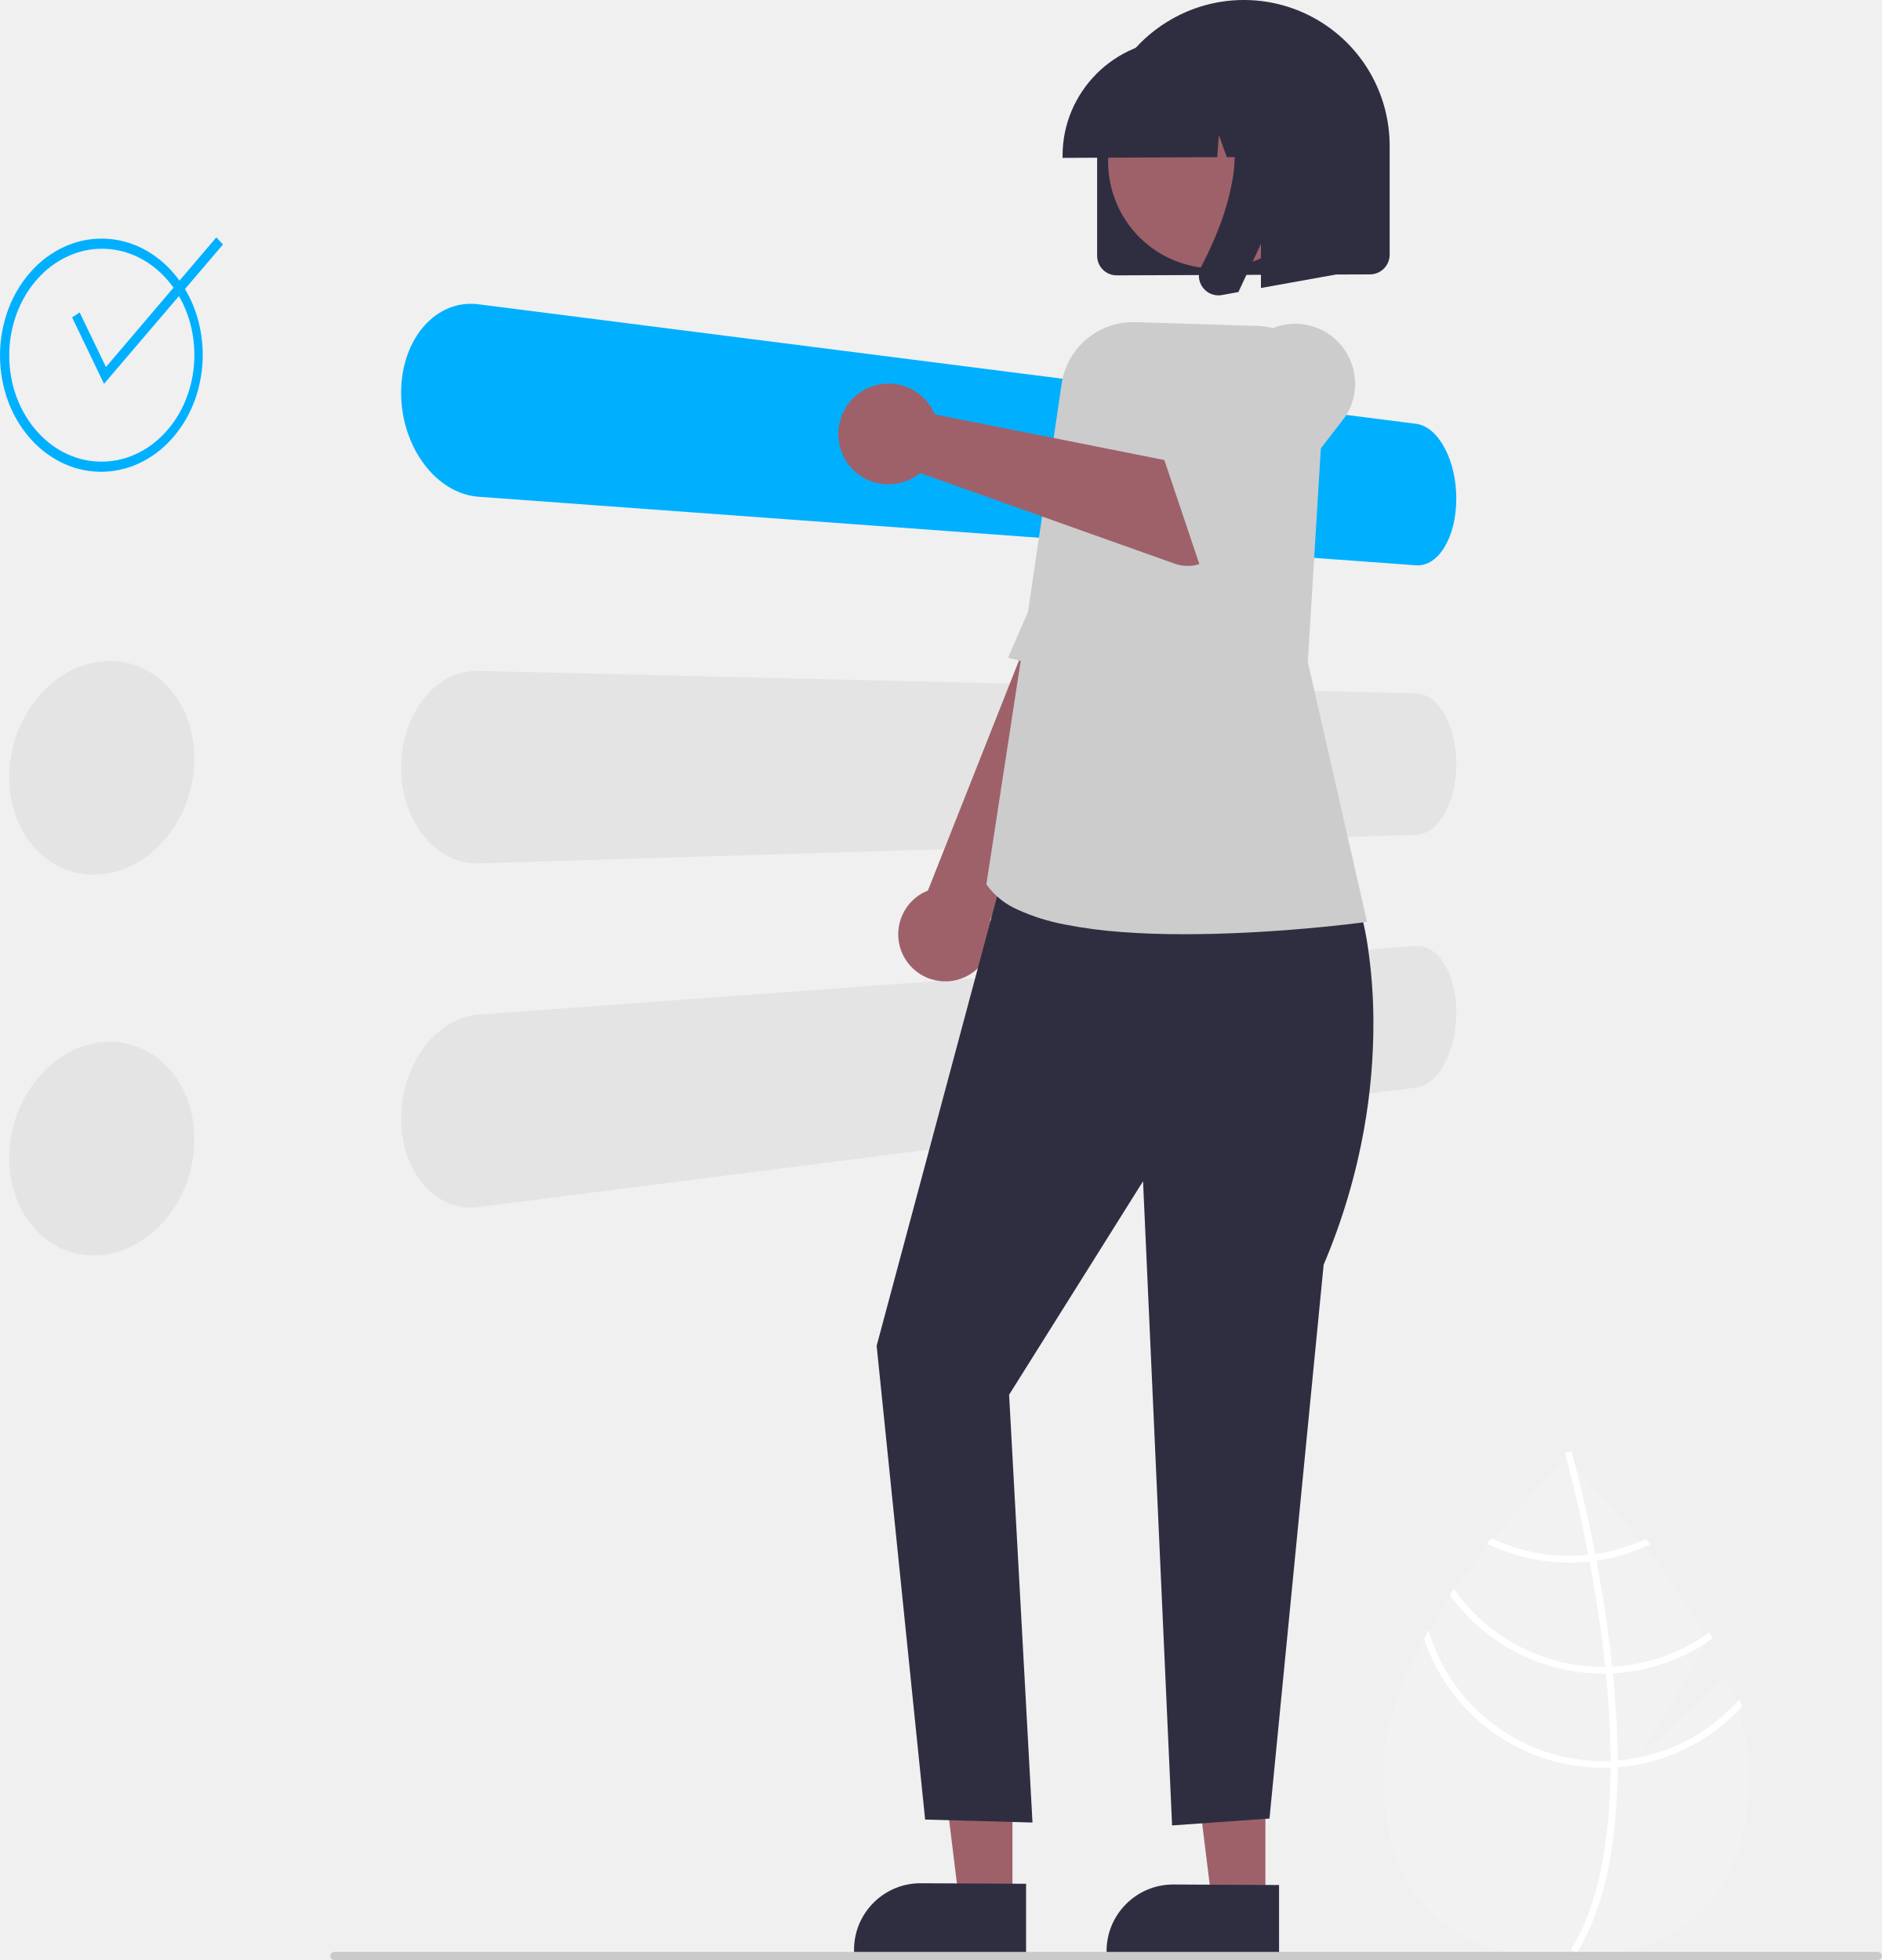
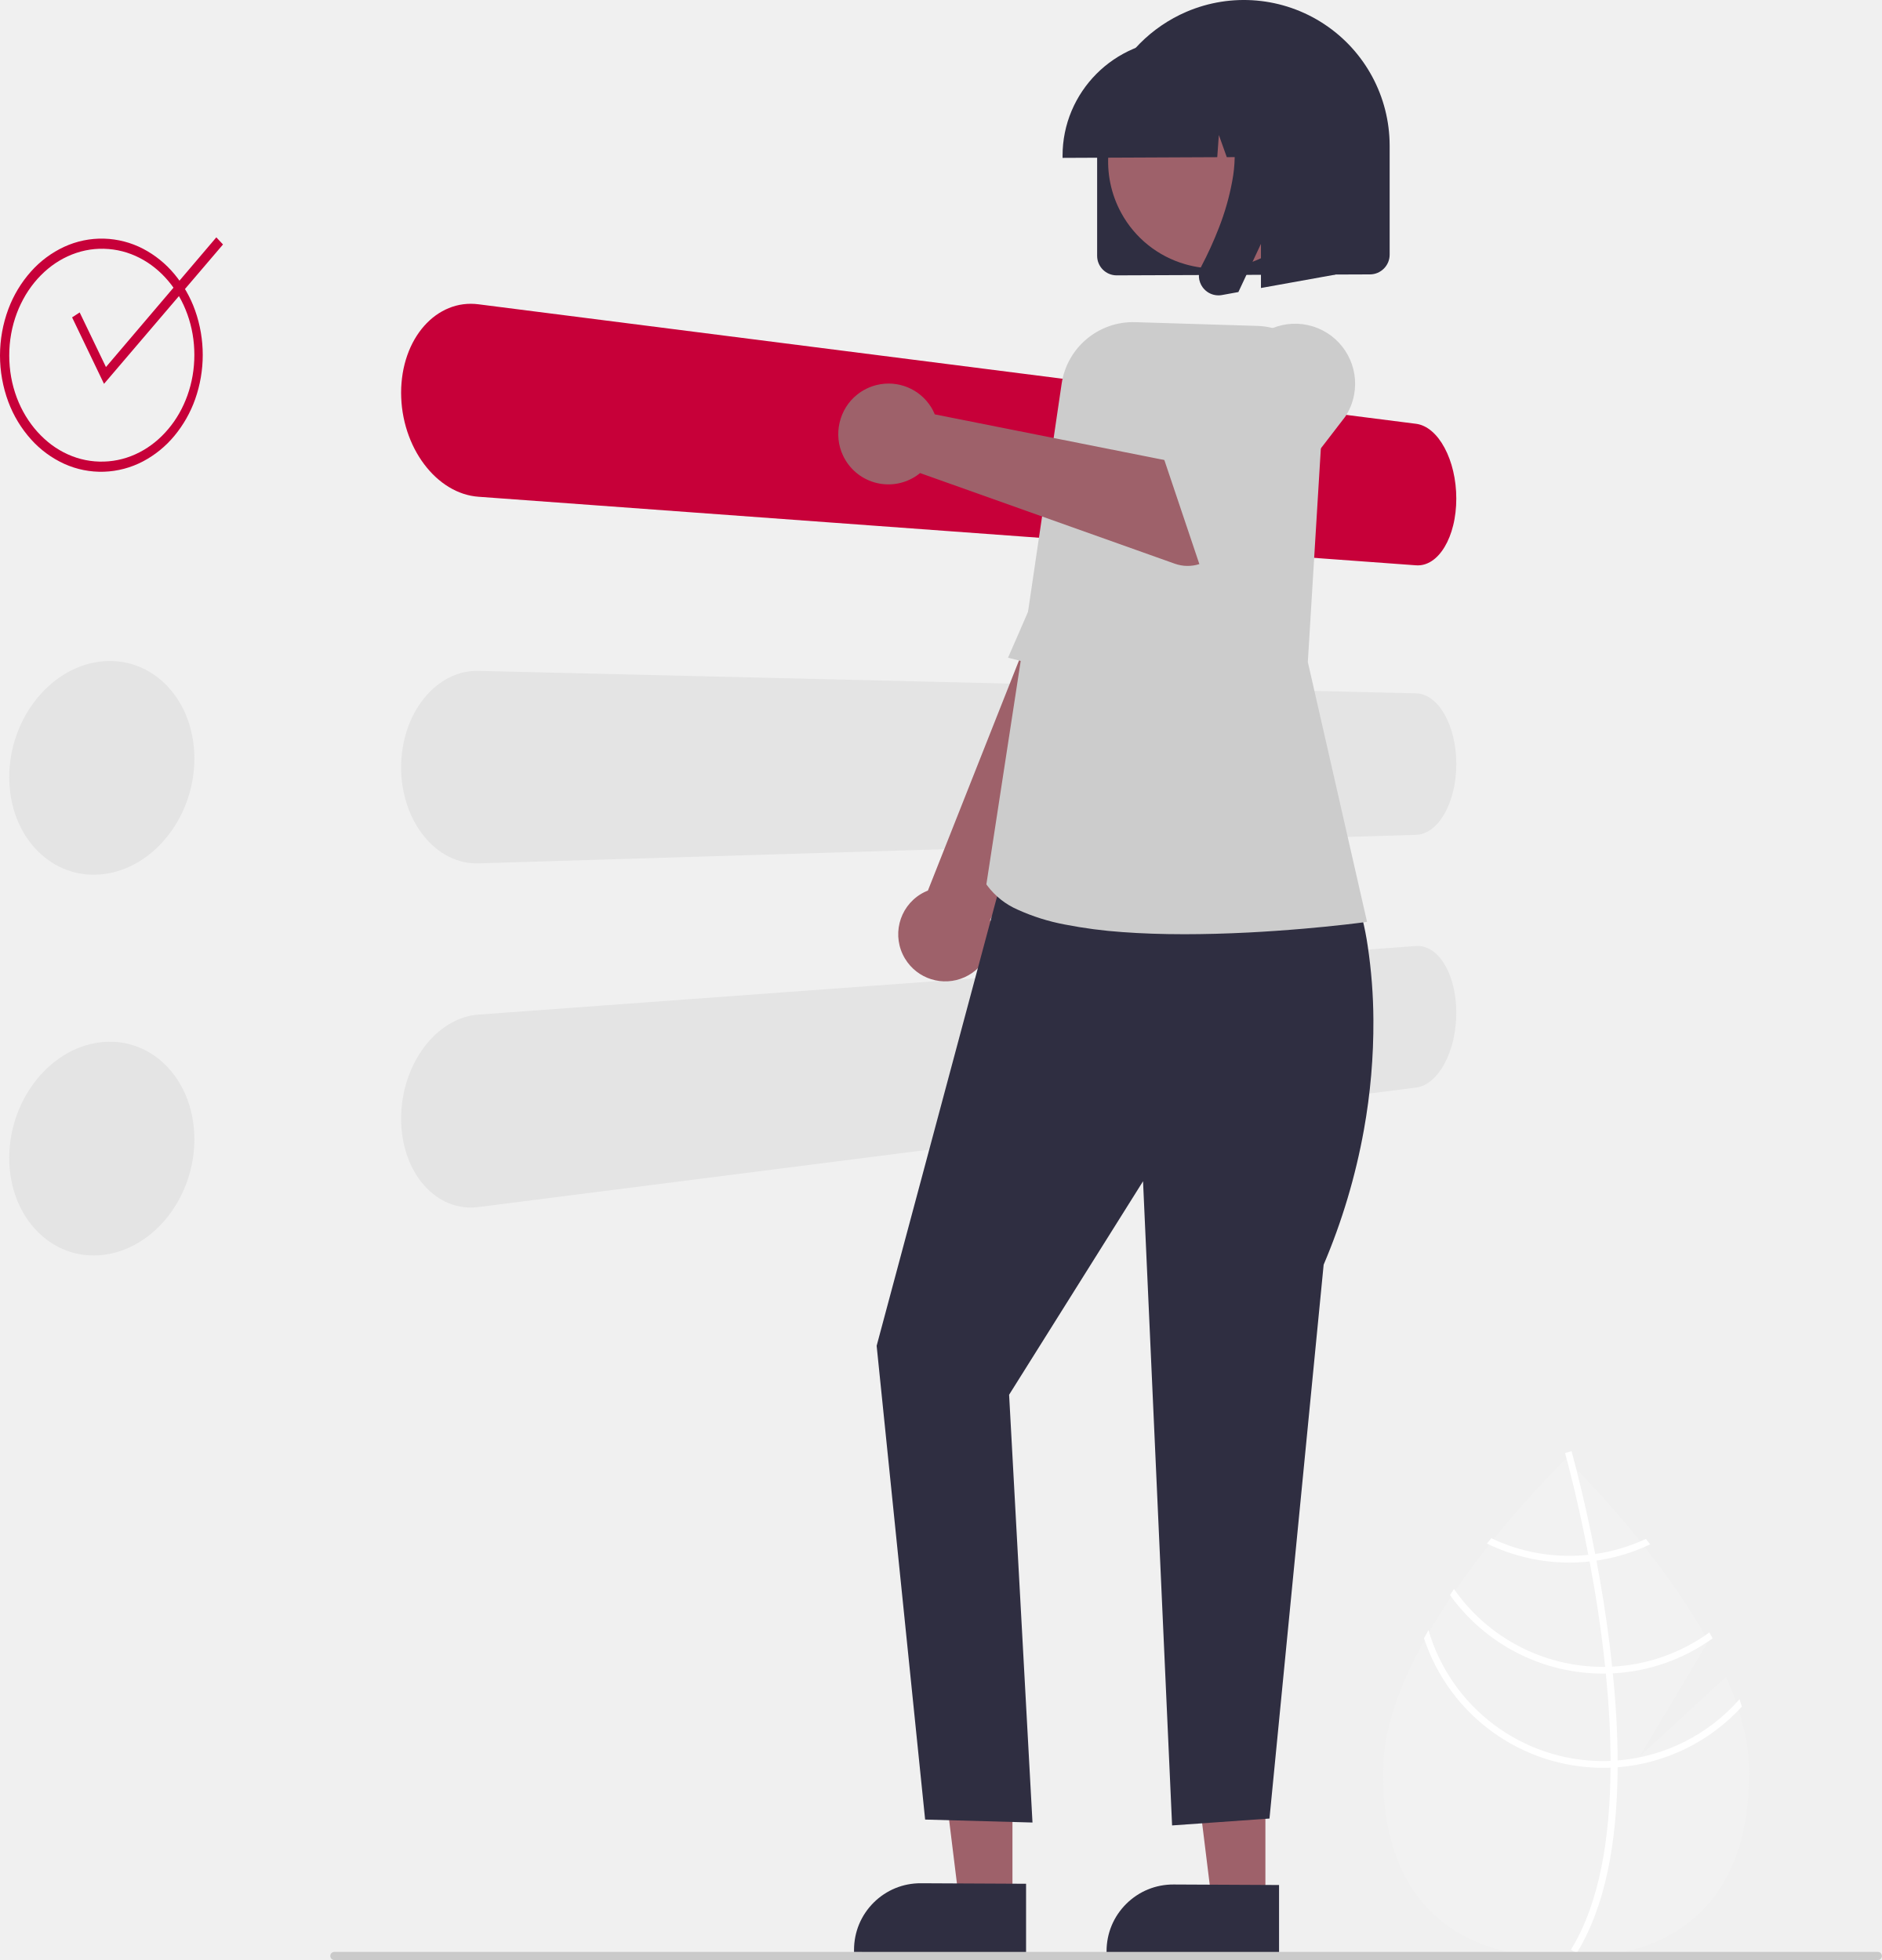
<svg xmlns="http://www.w3.org/2000/svg" data-name="Layer 1" width="559.174" height="582.5" viewBox="0 0 559.174 582.5">
  <path d="M833.267,657.097l-25.613,23.58,20.355-34.155c-16.037-29.082-42.266-54.216-42.266-54.216s-54.415,52.134-54.415,93.115,24.362,55.29,54.415,55.29c30.052,0,54.415-14.309,54.415-55.29C840.158,676.299,837.458,666.626,833.267,657.097Z" transform="translate(-320.4128 -158.75)" fill="#f2f2f2" />
  <path d="M801.066,681.954v2.02c-.12,23.48-4.08,41.8-11.85,54.7-.11.19-.23.37-.34.56l-.87-.53-.83-.52c8.62-13.93,11.67-33.62,11.78-54.1.01-.66.02-1.33.01-2-.03-8.67-.56-17.44-1.41-25.96-.06-.66-.13-1.33-.2-2-1.18-11.24-2.88-21.98-4.62-31.31-.12-.66-.25-1.32-.38-1.97-3.01-15.78-6.08-27.21-6.78-29.74-.08-.31-.13-.48-.14-.52l.95-.27.01-.01.96-.27c.01.04.18.61.46,1.67,1.07,3.96,3.85,14.71,6.58,28.89.12.64.25,1.3.37,1.96,1.42,7.57,2.81,16.03,3.91,24.91q.42,3.345.75,6.6c.08.67.15,1.34.21,2Q801.016,669.879,801.066,681.954Z" transform="translate(-320.4128 -158.75)" fill="#fff" />
  <path d="M794.396,620.594c-.67.09-1.35.18-2.04.25a55.167,55.167,0,0,1-5.64.29,53.664,53.664,0,0,1-23.2-5.24c-.42.53-.84,1.06-1.27,1.6a55.651,55.651,0,0,0,24.47,5.64,57.08,57.08,0,0,0,6.02-.32c.68-.07,1.36-.16,2.03-.26a55.182,55.182,0,0,0,15.95-4.83q-.645-.825-1.26-1.62A53.48,53.48,0,0,1,794.396,620.594Z" transform="translate(-320.4128 -158.75)" fill="#fff" />
  <path d="M799.426,654.064q-1.035.06-2.07.06c-.21.01-.43.01-.64.01a53.948,53.948,0,0,1-44.28-23.13c-.4.59-.8,1.18-1.19,1.78a55.952,55.952,0,0,0,45.47,23.35c.28,0,.56,0,.84-.01.7-.01,1.39-.03,2.08-.06a55.656,55.656,0,0,0,29.65-10.4c-.32-.59-.64-1.18-.97-1.77A53.578,53.578,0,0,1,799.426,654.064Z" transform="translate(-320.4128 -158.75)" fill="#fff" />
  <path d="M801.066,681.954c-.7.06-1.4.1-2.1.13-.75.03-1.5.05-2.25.05a54.094,54.094,0,0,1-51.86-38.92c-.45.81-.9,1.61-1.33,2.42a56.075,56.075,0,0,0,53.19,38.5c.75,0,1.5-.01,2.24-.05.71-.02,1.41-.06,2.11-.11a55.911,55.911,0,0,0,36.9-18.01c-.21-.74-.45-1.47-.69-2.21A53.92,53.92,0,0,1,801.066,681.954Z" transform="translate(-320.4128 -158.75)" fill="#fff" />
-   <path id="f3dd3be3-e3f2-4729-8854-c6cb5bd65852-499" data-name="Rectangle 1 - Outline" d="M741.16,284.699,462.571,249.181a18.086,18.086,0,0,0-2.263-.147,17.258,17.258,0,0,0-2.231.141,17.065,17.065,0,0,0-2.19.429,17.498,17.498,0,0,0-2.14.722,18.222,18.222,0,0,0-1.992.963,18.957,18.957,0,0,0-1.889,1.204,20.222,20.222,0,0,0-1.777,1.451,22.086,22.086,0,0,0-1.659,1.685,23.762,23.762,0,0,0-1.512,1.904q-.714,1.003-1.34,2.086-.626,1.087-1.162,2.261t-.977,2.427q-.457,1.295-.802,2.648t-.575,2.753q-.226,1.399-.347,2.843t-.12,2.924q.005,1.478.12,2.947t.347,2.913q.234,1.451.578,2.872t.802,2.811q.442,1.342.977,2.623.536,1.282,1.162,2.494t1.34,2.355q.713,1.147,1.512,2.208t1.659,2.023q.859.957,1.777,1.806t1.889,1.585a23.625,23.625,0,0,0,1.992,1.358,21.765,21.765,0,0,0,2.14,1.147,20.075,20.075,0,0,0,2.19.868,18.974,18.974,0,0,0,2.231.589,18.476,18.476,0,0,0,2.263.307L741.162,326.758a7.056,7.056,0,0,0,2.407-.241,7.552,7.552,0,0,0,1.162-.429,8.599,8.599,0,0,0,1.128-.632,10.035,10.035,0,0,0,1.042-.794,11.676,11.676,0,0,0,.982-.963,13.852,13.852,0,0,0,.918-1.127q.444-.604.853-1.288t.774-1.426q.365-.743.683-1.543.319-.799.59-1.654t.494-1.76q.235-.937.404-1.907t.29-1.969q.117-.999.175-2.025t.058-2.074q-.004-1.047-.058-2.085t-.175-2.06q-.117-1.022-.29-2.027t-.404-1.989q-.223-.951-.494-1.859-.268-.896-.59-1.765t-.683-1.685q-.364-.815-.774-1.582t-.853-1.459q-.443-.692-.918-1.312t-.982-1.16a13.498,13.498,0,0,0-1.042-1.004,11.325,11.325,0,0,0-1.128-.858,9.502,9.502,0,0,0-1.162-.662,8.275,8.275,0,0,0-1.192-.462,7.597,7.597,0,0,0-1.218-.259" transform="translate(-320.4128 -158.75)" fill="#00b0ff" />
-   <path id="f1003c66-3f14-4be1-907c-7cdab0d8529f-500" data-name="Rectangle 3 - Outline" d="M741.16,364.805,462.571,358.132a17.909,17.909,0,0,0-4.494.459,18.344,18.344,0,0,0-2.19.656,19.418,19.418,0,0,0-2.14.939,20.721,20.721,0,0,0-1.992,1.165,21.902,21.902,0,0,0-1.889,1.402,23.579,23.579,0,0,0-1.777,1.635q-.861.876-1.659,1.863-.798.989-1.512,2.062-.714,1.073-1.34,2.225t-1.162,2.381q-.536,1.229-.977,2.528-.457,1.345-.802,2.733t-.575,2.812q-.226,1.424-.347,2.881t-.12,2.936q.005,1.479.12,2.935t.347,2.878q.234,1.416.578,2.801t.802,2.728q.442,1.302.977,2.528t1.162,2.374q.626,1.148,1.34,2.216.713,1.064,1.512,2.046t1.659,1.853a23.351,23.351,0,0,0,1.777,1.624,21.709,21.709,0,0,0,1.889,1.39,20.544,20.544,0,0,0,1.992,1.152,19.277,19.277,0,0,0,2.14.926,18.248,18.248,0,0,0,2.19.642,17.817,17.817,0,0,0,2.231.361,18.005,18.005,0,0,0,2.263.073l278.586-8.476a7.253,7.253,0,0,0,1.218-.141,7.574,7.574,0,0,0,1.192-.345,8.437,8.437,0,0,0,1.162-.549,9.871,9.871,0,0,0,1.128-.749,11.676,11.676,0,0,0,1.042-.903,13.635,13.635,0,0,0,.982-1.064q.474-.568.918-1.222t.853-1.376q.409-.727.774-1.507t.683-1.613q.319-.846.59-1.723t.494-1.806q.235-.951.404-1.939t.29-1.999q.117-1.015.175-2.046t.058-2.08q-.004-1.039-.058-2.075t-.175-2.046q-.117-1.014-.29-1.997t-.404-1.946q-.224-.929-.495-1.81t-.589-1.712q-.317-.831-.681-1.609t-.774-1.501q-.41-.723-.853-1.372t-.918-1.217a13.505,13.505,0,0,0-.982-1.058,11.566,11.566,0,0,0-1.042-.896,9.784,9.784,0,0,0-1.128-.742,8.372,8.372,0,0,0-1.163-.539,7.536,7.536,0,0,0-1.192-.338,7.237,7.237,0,0,0-1.218-.132" transform="translate(-320.4128 -158.75)" fill="#e4e4e4" />
-   <path id="e5b3fa8a-e15d-46b1-859f-01f7147e98c8-501" data-name="Rectangle 4 - Outline" d="M741.16,439.903,462.571,460.278a18.476,18.476,0,0,0-2.263.307,18.974,18.974,0,0,0-2.231.589,20.076,20.076,0,0,0-2.19.868,21.771,21.771,0,0,0-2.14,1.147,23.63,23.63,0,0,0-1.992,1.358q-.973.743-1.889,1.585-.916.846-1.777,1.806t-1.659,2.024q-.798,1.068-1.512,2.21-.714,1.142-1.34,2.355-.626,1.213-1.162,2.494t-.977,2.623q-.457,1.387-.802,2.811t-.575,2.869q-.226,1.447-.347,2.914t-.12,2.947q.005,1.479.12,2.924t.347,2.844q.234,1.404.578,2.754t.802,2.648q.442,1.254.977,2.427.536,1.174,1.162,2.261t1.34,2.086a23.758,23.758,0,0,0,1.512,1.904,22.084,22.084,0,0,0,1.659,1.685,20.224,20.224,0,0,0,1.777,1.451,18.96,18.96,0,0,0,1.889,1.204,18.222,18.222,0,0,0,1.992.963,17.492,17.492,0,0,0,2.14.722,17.066,17.066,0,0,0,2.19.429,17.26,17.26,0,0,0,2.231.141,18.092,18.092,0,0,0,2.263-.147l278.586-35.509a7.596,7.596,0,0,0,1.218-.259,8.272,8.272,0,0,0,1.192-.462,9.502,9.502,0,0,0,1.162-.662,11.325,11.325,0,0,0,1.128-.858,13.498,13.498,0,0,0,1.042-1.004q.501-.542.982-1.16.474-.619.918-1.312t.853-1.459q.409-.761.774-1.582t.683-1.685q.319-.868.59-1.776t.494-1.859q.235-.985.404-1.99t.29-2.027q.117-1.022.175-2.06t.058-2.086q-.005-1.042-.059-2.068t-.175-2.025q-.116-1.003-.289-1.973t-.404-1.907q-.223-.906-.494-1.76-.267-.853-.589-1.654t-.683-1.543q-.367-.737-.778-1.423t-.853-1.288a13.854,13.854,0,0,0-.918-1.127,11.677,11.677,0,0,0-.982-.963,10.034,10.034,0,0,0-1.042-.794,8.599,8.599,0,0,0-1.128-.632,7.553,7.553,0,0,0-1.162-.429,7.055,7.055,0,0,0-2.408-.241" transform="translate(-320.4128 -158.75)" fill="#e4e4e4" />
-   <path id="bafb1f3d-b2ca-45c8-ab7e-ed03dda6d8fc-502" data-name="Path 5" d="M589.314,443.636a13.972,13.972,0,0,0,25.287-11.439l53.993-110.925-25.845-15.668L596.119,423.429q-.267.104-.526.218t-.517.238q-.257.124-.511.261t-.503.288a13.989,13.989,0,0,0-4.75,19.201Z" transform="translate(-320.4128 -158.75)" fill="#9e616a" />
-   <path id="a23fb8c4-4f70-46f7-bb51-5893ecfd1d6a-503" data-name="Path 8" d="M658.287,364.045l-38.357-9.831s1.252-2.831,3.288-7.521,4.879-11.23,8.078-18.656,6.748-15.722,10.215-23.923,6.838-16.304,9.678-23.327,6.066-11.23,9.308-13.587a12.797,12.797,0,0,1,9.405-2.5,18.177,18.177,0,0,1,7.277,2.77A19.818,19.818,0,0,1,680.1,269.686l8.893,16.173Z" transform="translate(-320.4128 -158.75)" fill="#ccc" />
-   <path id="bf4ad07a-caea-45f0-95a0-f5e060234fe8-504" data-name="Ellipse 3 - Outline" d="M351.315,355.26a24.918,24.918,0,0,0-2.769.361,25.343,25.343,0,0,0-2.729.669,26.35,26.35,0,0,0-2.68.98,27.959,27.959,0,0,0-2.621,1.288q-1.248.702-2.44,1.526t-2.315,1.772q-1.122.945-2.178,2.015t-2.034,2.257q-.979,1.187-1.855,2.459t-1.644,2.622q-.761,1.352-1.423,2.777t-1.204,2.917q-.565,1.547-.988,3.126t-.707,3.185q-.284,1.606-.426,3.233t-.142,3.268q0,1.641.142,3.239t.426,3.148q.283,1.549.707,3.043t.985,2.926q.546,1.383,1.204,2.676a28.575,28.575,0,0,0,1.425,2.489,27.291,27.291,0,0,0,1.644,2.287,26.51,26.51,0,0,0,1.856,2.091,25.409,25.409,0,0,0,2.034,1.849,24.073,24.073,0,0,0,2.179,1.581,23.191,23.191,0,0,0,4.755,2.34,22.744,22.744,0,0,0,5.296,1.204,23.287,23.287,0,0,0,2.729.12,24.487,24.487,0,0,0,2.769-.196,25.371,25.371,0,0,0,2.754-.507,25.872,25.872,0,0,0,2.69-.808,26.948,26.948,0,0,0,2.618-1.104,28.599,28.599,0,0,0,2.538-1.394q1.2-.749,2.338-1.606t2.204-1.827q1.067-.97,2.06-2.046t1.909-2.258q.922-1.181,1.736-2.433t1.524-2.57q.71-1.318,1.314-2.698t1.101-2.817q.515-1.488.902-3.001t.645-3.048q.258-1.536.388-3.088t.13-3.116q-.001-1.565-.13-3.091t-.388-3.009q-.258-1.481-.645-2.918t-.902-2.82q-.5-1.339-1.101-2.596-.61-1.254-1.321-2.434a27.302,27.302,0,0,0-3.254-4.349,25.785,25.785,0,0,0-1.904-1.877,24.393,24.393,0,0,0-2.06-1.633,23.563,23.563,0,0,0-2.204-1.386,23.292,23.292,0,0,0-2.342-1.132,22.721,22.721,0,0,0-5.154-1.463,23.071,23.071,0,0,0-2.69-.268,24.145,24.145,0,0,0-2.754.046" transform="translate(-320.4128 -158.75)" fill="#e4e4e4" />
-   <path id="b68b3c2d-1cd9-4a2b-b264-66241f72f014-505" data-name="Ellipse 3 - Outline" d="M351.315,468.413a24.918,24.918,0,0,0-2.769.361,25.345,25.345,0,0,0-2.729.669,26.353,26.353,0,0,0-2.68.98,27.959,27.959,0,0,0-2.621,1.288q-1.248.702-2.44,1.526t-2.315,1.772q-1.122.945-2.178,2.015t-2.034,2.257q-.979,1.187-1.855,2.459t-1.644,2.622q-.761,1.352-1.423,2.777t-1.204,2.917q-.565,1.547-.988,3.126t-.707,3.185q-.284,1.606-.426,3.233t-.142,3.268q0,1.641.142,3.239t.426,3.148q.283,1.549.707,3.043t.985,2.926q.546,1.383,1.204,2.676a28.575,28.575,0,0,0,1.425,2.489,27.291,27.291,0,0,0,1.644,2.287,26.51,26.51,0,0,0,1.856,2.091,25.409,25.409,0,0,0,2.034,1.849,24.077,24.077,0,0,0,2.179,1.581,23.192,23.192,0,0,0,4.755,2.34,22.743,22.743,0,0,0,5.296,1.204,23.287,23.287,0,0,0,2.729.12,24.49,24.49,0,0,0,2.769-.196,25.371,25.371,0,0,0,2.754-.507,25.867,25.867,0,0,0,2.69-.808,26.945,26.945,0,0,0,2.618-1.104,28.597,28.597,0,0,0,2.538-1.394q1.2-.749,2.338-1.606t2.204-1.827q1.067-.97,2.06-2.046t1.909-2.258q.922-1.181,1.736-2.433t1.524-2.57q.71-1.318,1.314-2.698t1.101-2.817q.515-1.488.902-3.001t.645-3.048q.258-1.536.388-3.088t.13-3.117q-.001-1.565-.13-3.091t-.388-3.009q-.258-1.481-.645-2.918t-.902-2.82q-.5-1.339-1.101-2.596-.61-1.254-1.321-2.434a27.302,27.302,0,0,0-3.254-4.349,25.789,25.789,0,0,0-1.904-1.877,24.395,24.395,0,0,0-2.06-1.633,23.563,23.563,0,0,0-2.204-1.386,23.292,23.292,0,0,0-2.342-1.132,22.721,22.721,0,0,0-5.154-1.463,23.068,23.068,0,0,0-2.69-.268,24.143,24.143,0,0,0-2.754.046" transform="translate(-320.4128 -158.75)" fill="#e4e4e4" />
-   <path id="a5644fa4-417a-45bc-a470-f5aa82f96b47-506" data-name="Ellipse 2 - Outline" d="M351.32,232.68a24.346,24.346,0,0,0-2.769.09,23.985,23.985,0,0,0-2.729.404,24.238,24.238,0,0,0-2.68.722,25.11,25.11,0,0,0-2.621,1.034,26.092,26.092,0,0,0-2.44,1.284,26.783,26.783,0,0,0-2.315,1.548,27.973,27.973,0,0,0-2.179,1.806q-1.06.974-2.038,2.064-.979,1.092-1.855,2.28t-1.644,2.463q-.764,1.292-1.426,2.647t-1.204,2.8q-.561,1.489-.985,3.027t-.707,3.116q-.284,1.583-.426,3.192t-.142,3.25q0,1.638.142,3.25t.426,3.189q.283,1.577.707,3.112t.985,3.021q.546,1.436,1.204,2.793.662,1.352,1.43,2.623t1.644,2.452q.875,1.184,1.855,2.268t2.034,2.046a27.71,27.71,0,0,0,2.168,1.798,26.543,26.543,0,0,0,2.315,1.532,25.88,25.88,0,0,0,2.44,1.269,24.942,24.942,0,0,0,2.621,1.017,23.982,23.982,0,0,0,5.408,1.083,24.49,24.49,0,0,0,5.522-.167,24.154,24.154,0,0,0,2.69-.546,24.502,24.502,0,0,0,2.618-.85,25.456,25.456,0,0,0,2.538-1.147,26.498,26.498,0,0,0,2.342-1.373,27.221,27.221,0,0,0,2.204-1.614q1.067-.867,2.06-1.847t1.909-2.073q.922-1.093,1.736-2.265t1.524-2.422q.713-1.249,1.314-2.57t1.101-2.705q.515-1.437.902-2.913t.645-2.985q.258-1.516.388-3.055t.13-3.104q-.001-1.564-.13-3.103t-.388-3.047q-.258-1.508-.645-2.983t-.902-2.908q-.5-1.386-1.101-2.702t-1.321-2.565q-.71-1.237-1.524-2.408t-1.73-2.253q-.91-1.082-1.904-2.057t-2.06-1.833a26.963,26.963,0,0,0-2.203-1.603,26.273,26.273,0,0,0-2.342-1.359,25.272,25.272,0,0,0-2.538-1.132,24.363,24.363,0,0,0-2.618-.833,24.06,24.06,0,0,0-2.69-.53,24.369,24.369,0,0,0-2.754-.221m0-3.012a26.747,26.747,0,0,1,11.599,3.002,30.442,30.442,0,0,1,9.303,7.515,35.431,35.431,0,0,1,6.187,10.864,39.624,39.624,0,0,1,0,26.337,35.726,35.726,0,0,1-6.187,10.904,30.728,30.728,0,0,1-9.304,7.57,26.872,26.872,0,0,1-11.599,3.078,26.519,26.519,0,0,1-11.835-2.359,29.925,29.925,0,0,1-9.845-7.26,35.052,35.052,0,0,1-6.731-11.115,39.585,39.585,0,0,1,0-27.622,35.351,35.351,0,0,1,6.731-11.159,30.201,30.201,0,0,1,9.845-7.324,26.617,26.617,0,0,1,11.842-2.435Z" transform="translate(-320.4128 -158.75)" fill="#00b0ff" />
-   <path id="aeea3032-7d6f-43a2-9023-7da5e46a69d9-507" data-name="Path 1" d="M351.317,272.824l-9.482-19.754,2.251-1.466,7.81,16.228,32.793-38.544,1.985,2.115Z" transform="translate(-320.4128 -158.75)" fill="#00b0ff" />
+   <path id="f3dd3be3-e3f2-4729-8854-c6cb5bd65852-537" data-name="Rectangle 1 - Outline" d="M741.16,284.699,462.571,249.181a18.086,18.086,0,0,0-2.263-.147,17.258,17.258,0,0,0-2.231.141,17.065,17.065,0,0,0-2.19.429,17.498,17.498,0,0,0-2.14.722,18.222,18.222,0,0,0-1.992.963,18.957,18.957,0,0,0-1.889,1.204,20.222,20.222,0,0,0-1.777,1.451,22.086,22.086,0,0,0-1.659,1.685,23.762,23.762,0,0,0-1.512,1.904q-.714,1.003-1.34,2.086-.626,1.087-1.162,2.261t-.977,2.427q-.457,1.295-.802,2.648t-.575,2.753q-.226,1.399-.347,2.843t-.12,2.924q.005,1.478.12,2.947t.347,2.913q.234,1.451.578,2.872t.802,2.811q.442,1.342.977,2.623.536,1.282,1.162,2.494t1.34,2.355q.713,1.147,1.512,2.208t1.659,2.023q.859.957,1.777,1.806t1.889,1.585a23.625,23.625,0,0,0,1.992,1.358,21.765,21.765,0,0,0,2.14,1.147,20.075,20.075,0,0,0,2.19.868,18.974,18.974,0,0,0,2.231.589,18.476,18.476,0,0,0,2.263.307L741.162,326.758a7.056,7.056,0,0,0,2.407-.241,7.552,7.552,0,0,0,1.162-.429,8.599,8.599,0,0,0,1.128-.632,10.035,10.035,0,0,0,1.042-.794,11.676,11.676,0,0,0,.982-.963,13.852,13.852,0,0,0,.918-1.127q.444-.604.853-1.288t.774-1.426q.365-.743.683-1.543.319-.799.59-1.654t.494-1.76q.235-.937.404-1.907t.29-1.969q.117-.999.175-2.025t.058-2.074q-.004-1.047-.058-2.085t-.175-2.06q-.117-1.022-.29-2.027t-.404-1.989q-.223-.951-.494-1.859-.268-.896-.59-1.765t-.683-1.685q-.364-.815-.774-1.582t-.853-1.459q-.443-.692-.918-1.312t-.982-1.16a13.498,13.498,0,0,0-1.042-1.004,11.325,11.325,0,0,0-1.128-.858,9.502,9.502,0,0,0-1.162-.662,8.275,8.275,0,0,0-1.192-.462,7.597,7.597,0,0,0-1.218-.259" transform="translate(-320.4128 -158.75)" fill="#c70039" />
+   <path id="f1003c66-3f14-4be1-907c-7cdab0d8529f-538" data-name="Rectangle 3 - Outline" d="M741.16,364.805,462.571,358.132a17.909,17.909,0,0,0-4.494.459,18.344,18.344,0,0,0-2.19.656,19.418,19.418,0,0,0-2.14.939,20.721,20.721,0,0,0-1.992,1.165,21.902,21.902,0,0,0-1.889,1.402,23.579,23.579,0,0,0-1.777,1.635q-.861.876-1.659,1.863-.798.989-1.512,2.062-.714,1.073-1.34,2.225t-1.162,2.381q-.536,1.229-.977,2.528-.457,1.345-.802,2.733t-.575,2.812q-.226,1.424-.347,2.881t-.12,2.936q.005,1.479.12,2.935t.347,2.878q.234,1.416.578,2.801t.802,2.728q.442,1.302.977,2.528t1.162,2.374q.626,1.148,1.34,2.216.713,1.064,1.512,2.046t1.659,1.853a23.351,23.351,0,0,0,1.777,1.624,21.709,21.709,0,0,0,1.889,1.39,20.544,20.544,0,0,0,1.992,1.152,19.277,19.277,0,0,0,2.14.926,18.248,18.248,0,0,0,2.19.642,17.817,17.817,0,0,0,2.231.361,18.005,18.005,0,0,0,2.263.073l278.586-8.476a7.253,7.253,0,0,0,1.218-.141,7.574,7.574,0,0,0,1.192-.345,8.437,8.437,0,0,0,1.162-.549,9.871,9.871,0,0,0,1.128-.749,11.676,11.676,0,0,0,1.042-.903,13.635,13.635,0,0,0,.982-1.064q.474-.568.918-1.222t.853-1.376q.409-.727.774-1.507t.683-1.613q.319-.846.59-1.723t.494-1.806q.235-.951.404-1.939t.29-1.999q.117-1.015.175-2.046t.058-2.08q-.004-1.039-.058-2.075t-.175-2.046q-.117-1.014-.29-1.997t-.404-1.946q-.224-.929-.495-1.81t-.589-1.712q-.317-.831-.681-1.609t-.774-1.501q-.41-.723-.853-1.372t-.918-1.217a13.505,13.505,0,0,0-.982-1.058,11.566,11.566,0,0,0-1.042-.896,9.784,9.784,0,0,0-1.128-.742,8.372,8.372,0,0,0-1.163-.539,7.536,7.536,0,0,0-1.192-.338,7.237,7.237,0,0,0-1.218-.132" transform="translate(-320.4128 -158.75)" fill="#e4e4e4" />
+   <path id="e5b3fa8a-e15d-46b1-859f-01f7147e98c8-539" data-name="Rectangle 4 - Outline" d="M741.16,439.903,462.571,460.278a18.476,18.476,0,0,0-2.263.307,18.974,18.974,0,0,0-2.231.589,20.076,20.076,0,0,0-2.19.868,21.771,21.771,0,0,0-2.14,1.147,23.63,23.63,0,0,0-1.992,1.358q-.973.743-1.889,1.585-.916.846-1.777,1.806t-1.659,2.024q-.798,1.068-1.512,2.21-.714,1.142-1.34,2.355-.626,1.213-1.162,2.494t-.977,2.623q-.457,1.387-.802,2.811t-.575,2.869q-.226,1.447-.347,2.914t-.12,2.947q.005,1.479.12,2.924t.347,2.844q.234,1.404.578,2.754t.802,2.648q.442,1.254.977,2.427.536,1.174,1.162,2.261t1.34,2.086a23.758,23.758,0,0,0,1.512,1.904,22.084,22.084,0,0,0,1.659,1.685,20.224,20.224,0,0,0,1.777,1.451,18.96,18.96,0,0,0,1.889,1.204,18.222,18.222,0,0,0,1.992.963,17.492,17.492,0,0,0,2.14.722,17.066,17.066,0,0,0,2.19.429,17.26,17.26,0,0,0,2.231.141,18.092,18.092,0,0,0,2.263-.147l278.586-35.509a7.596,7.596,0,0,0,1.218-.259,8.272,8.272,0,0,0,1.192-.462,9.502,9.502,0,0,0,1.162-.662,11.325,11.325,0,0,0,1.128-.858,13.498,13.498,0,0,0,1.042-1.004q.501-.542.982-1.16.474-.619.918-1.312t.853-1.459q.409-.761.774-1.582t.683-1.685q.319-.868.59-1.776t.494-1.859q.235-.985.404-1.99t.29-2.027q.117-1.022.175-2.06t.058-2.086q-.005-1.042-.059-2.068t-.175-2.025q-.116-1.003-.289-1.973t-.404-1.907q-.223-.906-.494-1.76-.267-.853-.589-1.654t-.683-1.543q-.367-.737-.778-1.423t-.853-1.288a13.854,13.854,0,0,0-.918-1.127,11.677,11.677,0,0,0-.982-.963,10.034,10.034,0,0,0-1.042-.794,8.599,8.599,0,0,0-1.128-.632,7.553,7.553,0,0,0-1.162-.429,7.055,7.055,0,0,0-2.408-.241" transform="translate(-320.4128 -158.75)" fill="#e4e4e4" />
+   <path id="bafb1f3d-b2ca-45c8-ab7e-ed03dda6d8fc-540" data-name="Path 5" d="M589.314,443.636a13.972,13.972,0,0,0,25.287-11.439l53.993-110.925-25.845-15.668L596.119,423.429q-.267.104-.526.218t-.517.238q-.257.124-.511.261t-.503.288a13.989,13.989,0,0,0-4.75,19.201Z" transform="translate(-320.4128 -158.75)" fill="#9e616a" />
+   <path id="a23fb8c4-4f70-46f7-bb51-5893ecfd1d6a-541" data-name="Path 8" d="M658.287,364.045l-38.357-9.831s1.252-2.831,3.288-7.521,4.879-11.23,8.078-18.656,6.748-15.722,10.215-23.923,6.838-16.304,9.678-23.327,6.066-11.23,9.308-13.587a12.797,12.797,0,0,1,9.405-2.5,18.177,18.177,0,0,1,7.277,2.77A19.818,19.818,0,0,1,680.1,269.686l8.893,16.173Z" transform="translate(-320.4128 -158.75)" fill="#ccc" />
+   <path id="bf4ad07a-caea-45f0-95a0-f5e060234fe8-542" data-name="Ellipse 3 - Outline" d="M351.315,355.26a24.918,24.918,0,0,0-2.769.361,25.343,25.343,0,0,0-2.729.669,26.35,26.35,0,0,0-2.68.98,27.959,27.959,0,0,0-2.621,1.288q-1.248.702-2.44,1.526t-2.315,1.772q-1.122.945-2.178,2.015t-2.034,2.257q-.979,1.187-1.855,2.459t-1.644,2.622q-.761,1.352-1.423,2.777t-1.204,2.917q-.565,1.547-.988,3.126t-.707,3.185q-.284,1.606-.426,3.233t-.142,3.268q0,1.641.142,3.239t.426,3.148q.283,1.549.707,3.043t.985,2.926q.546,1.383,1.204,2.676a28.575,28.575,0,0,0,1.425,2.489,27.291,27.291,0,0,0,1.644,2.287,26.51,26.51,0,0,0,1.856,2.091,25.409,25.409,0,0,0,2.034,1.849,24.073,24.073,0,0,0,2.179,1.581,23.191,23.191,0,0,0,4.755,2.34,22.744,22.744,0,0,0,5.296,1.204,23.287,23.287,0,0,0,2.729.12,24.487,24.487,0,0,0,2.769-.196,25.371,25.371,0,0,0,2.754-.507,25.872,25.872,0,0,0,2.69-.808,26.948,26.948,0,0,0,2.618-1.104,28.599,28.599,0,0,0,2.538-1.394q1.2-.749,2.338-1.606t2.204-1.827q1.067-.97,2.06-2.046t1.909-2.258q.922-1.181,1.736-2.433t1.524-2.57q.71-1.318,1.314-2.698t1.101-2.817q.515-1.488.902-3.001t.645-3.048q.258-1.536.388-3.088t.13-3.116q-.001-1.565-.13-3.091t-.388-3.009q-.258-1.481-.645-2.918t-.902-2.82q-.5-1.339-1.101-2.596-.61-1.254-1.321-2.434a27.302,27.302,0,0,0-3.254-4.349,25.785,25.785,0,0,0-1.904-1.877,24.393,24.393,0,0,0-2.06-1.633,23.563,23.563,0,0,0-2.204-1.386,23.292,23.292,0,0,0-2.342-1.132,22.721,22.721,0,0,0-5.154-1.463,23.071,23.071,0,0,0-2.69-.268,24.145,24.145,0,0,0-2.754.046" transform="translate(-320.4128 -158.75)" fill="#e4e4e4" />
+   <path id="b68b3c2d-1cd9-4a2b-b264-66241f72f014-543" data-name="Ellipse 3 - Outline" d="M351.315,468.413a24.918,24.918,0,0,0-2.769.361,25.345,25.345,0,0,0-2.729.669,26.353,26.353,0,0,0-2.68.98,27.959,27.959,0,0,0-2.621,1.288q-1.248.702-2.44,1.526t-2.315,1.772q-1.122.945-2.178,2.015t-2.034,2.257q-.979,1.187-1.855,2.459t-1.644,2.622q-.761,1.352-1.423,2.777t-1.204,2.917q-.565,1.547-.988,3.126t-.707,3.185q-.284,1.606-.426,3.233t-.142,3.268q0,1.641.142,3.239t.426,3.148q.283,1.549.707,3.043t.985,2.926q.546,1.383,1.204,2.676a28.575,28.575,0,0,0,1.425,2.489,27.291,27.291,0,0,0,1.644,2.287,26.51,26.51,0,0,0,1.856,2.091,25.409,25.409,0,0,0,2.034,1.849,24.077,24.077,0,0,0,2.179,1.581,23.192,23.192,0,0,0,4.755,2.34,22.743,22.743,0,0,0,5.296,1.204,23.287,23.287,0,0,0,2.729.12,24.49,24.49,0,0,0,2.769-.196,25.371,25.371,0,0,0,2.754-.507,25.867,25.867,0,0,0,2.69-.808,26.945,26.945,0,0,0,2.618-1.104,28.597,28.597,0,0,0,2.538-1.394q1.2-.749,2.338-1.606t2.204-1.827q1.067-.97,2.06-2.046t1.909-2.258q.922-1.181,1.736-2.433t1.524-2.57q.71-1.318,1.314-2.698t1.101-2.817q.515-1.488.902-3.001t.645-3.048q.258-1.536.388-3.088t.13-3.117q-.001-1.565-.13-3.091t-.388-3.009q-.258-1.481-.645-2.918t-.902-2.82q-.5-1.339-1.101-2.596-.61-1.254-1.321-2.434a27.302,27.302,0,0,0-3.254-4.349,25.789,25.789,0,0,0-1.904-1.877,24.395,24.395,0,0,0-2.06-1.633,23.563,23.563,0,0,0-2.204-1.386,23.292,23.292,0,0,0-2.342-1.132,22.721,22.721,0,0,0-5.154-1.463,23.068,23.068,0,0,0-2.69-.268,24.143,24.143,0,0,0-2.754.046" transform="translate(-320.4128 -158.75)" fill="#e4e4e4" />
+   <path id="a5644fa4-417a-45bc-a470-f5aa82f96b47-544" data-name="Ellipse 2 - Outline" d="M351.32,232.68a24.346,24.346,0,0,0-2.769.09,23.985,23.985,0,0,0-2.729.404,24.238,24.238,0,0,0-2.68.722,25.11,25.11,0,0,0-2.621,1.034,26.092,26.092,0,0,0-2.44,1.284,26.783,26.783,0,0,0-2.315,1.548,27.973,27.973,0,0,0-2.179,1.806q-1.06.974-2.038,2.064-.979,1.092-1.855,2.28t-1.644,2.463q-.764,1.292-1.426,2.647t-1.204,2.8q-.561,1.489-.985,3.027t-.707,3.116q-.284,1.583-.426,3.192t-.142,3.25q0,1.638.142,3.25t.426,3.189q.283,1.577.707,3.112t.985,3.021q.546,1.436,1.204,2.793.662,1.352,1.43,2.623t1.644,2.452q.875,1.184,1.855,2.268t2.034,2.046a27.71,27.71,0,0,0,2.168,1.798,26.543,26.543,0,0,0,2.315,1.532,25.88,25.88,0,0,0,2.44,1.269,24.942,24.942,0,0,0,2.621,1.017,23.982,23.982,0,0,0,5.408,1.083,24.49,24.49,0,0,0,5.522-.167,24.154,24.154,0,0,0,2.69-.546,24.502,24.502,0,0,0,2.618-.85,25.456,25.456,0,0,0,2.538-1.147,26.498,26.498,0,0,0,2.342-1.373,27.221,27.221,0,0,0,2.204-1.614q1.067-.867,2.06-1.847t1.909-2.073q.922-1.093,1.736-2.265t1.524-2.422q.713-1.249,1.314-2.57t1.101-2.705q.515-1.437.902-2.913t.645-2.985q.258-1.516.388-3.055t.13-3.104q-.001-1.564-.13-3.103t-.388-3.047q-.258-1.508-.645-2.983t-.902-2.908q-.5-1.386-1.101-2.702t-1.321-2.565q-.71-1.237-1.524-2.408t-1.73-2.253q-.91-1.082-1.904-2.057t-2.06-1.833a26.963,26.963,0,0,0-2.203-1.603,26.273,26.273,0,0,0-2.342-1.359,25.272,25.272,0,0,0-2.538-1.132,24.363,24.363,0,0,0-2.618-.833,24.06,24.06,0,0,0-2.69-.53,24.369,24.369,0,0,0-2.754-.221m0-3.012a26.747,26.747,0,0,1,11.599,3.002,30.442,30.442,0,0,1,9.303,7.515,35.431,35.431,0,0,1,6.187,10.864,39.624,39.624,0,0,1,0,26.337,35.726,35.726,0,0,1-6.187,10.904,30.728,30.728,0,0,1-9.304,7.57,26.872,26.872,0,0,1-11.599,3.078,26.519,26.519,0,0,1-11.835-2.359,29.925,29.925,0,0,1-9.845-7.26,35.052,35.052,0,0,1-6.731-11.115,39.585,39.585,0,0,1,0-27.622,35.351,35.351,0,0,1,6.731-11.159,30.201,30.201,0,0,1,9.845-7.324,26.617,26.617,0,0,1,11.842-2.435Z" transform="translate(-320.4128 -158.75)" fill="#c70039" />
+   <path id="aeea3032-7d6f-43a2-9023-7da5e46a69d9-545" data-name="Path 1" d="M351.317,272.824l-9.482-19.754,2.251-1.466,7.81,16.228,32.793-38.544,1.985,2.115Z" transform="translate(-320.4128 -158.75)" fill="#c70039" />
  <g id="b65364ff-7d92-487e-8061-939b37583c0d" data-name="Group 1">
-     <path id="efb13e16-1633-4e88-9f48-a8cd4f1f0a11-508" data-name="Path 1-2" d="M696.403,662.811l-23.473-.091,7.569,61.335,15.904.079Z" transform="translate(-320.4128 -158.75)" fill="#9e616a" />
-     <path id="b5b13dc0-906f-47cb-af24-0252d232cfd5-509" data-name="Path 2" d="M700.458,739.567l-51.253-.271v-.648a20.102,20.102,0,0,1,.383-3.918,19.598,19.598,0,0,1,2.955-7.12,20.124,20.124,0,0,1,5.543-5.516,19.609,19.609,0,0,1,7.135-2.924,20.11,20.11,0,0,1,3.921-.361h0l31.317.154Z" transform="translate(-320.4128 -158.75)" fill="#2f2e41" />
+     <path id="efb13e16-1633-4e88-9f48-a8cd4f1f0a11-546" data-name="Path 1-2" d="M696.403,662.811l-23.473-.091,7.569,61.335,15.904.079Z" transform="translate(-320.4128 -158.75)" fill="#9e616a" />
+     <path id="b5b13dc0-906f-47cb-af24-0252d232cfd5-547" data-name="Path 2" d="M700.458,739.567l-51.253-.271v-.648a20.102,20.102,0,0,1,.383-3.918,19.598,19.598,0,0,1,2.955-7.12,20.124,20.124,0,0,1,5.543-5.516,19.609,19.609,0,0,1,7.135-2.924,20.11,20.11,0,0,1,3.921-.361h0l31.317.154Z" transform="translate(-320.4128 -158.75)" fill="#2f2e41" />
  </g>
  <g id="b7f9c824-5877-4162-b4d5-ccd00fd098dd" data-name="Group 2">
-     <path id="a1d436e5-b88b-4a37-a10d-47f639496f81-510" data-name="Path 3" d="M621.245,662.519l-23.406-.091,7.545,61.252,15.861.079Z" transform="translate(-320.4128 -158.75)" fill="#9e616a" />
-     <path id="aa34d611-dd92-4168-ad92-5f109db8b699-511" data-name="Path 4" d="M625.289,739.168l-51.118-.268V738.252a20.12,20.12,0,0,1,.383-3.912,19.592,19.592,0,0,1,2.947-7.111,20.066,20.066,0,0,1,5.53-5.511,19.539,19.539,0,0,1,7.117-2.917,20.032,20.032,0,0,1,3.911-.361h0l31.231.153Z" transform="translate(-320.4128 -158.75)" fill="#2f2e41" />
+     <path id="a1d436e5-b88b-4a37-a10d-47f639496f81-548" data-name="Path 3" d="M621.245,662.519l-23.406-.091,7.545,61.252,15.861.079Z" transform="translate(-320.4128 -158.75)" fill="#9e616a" />
+     <path id="aa34d611-dd92-4168-ad92-5f109db8b699-549" data-name="Path 4" d="M625.289,739.168l-51.118-.268V738.252a20.12,20.12,0,0,1,.383-3.912,19.592,19.592,0,0,1,2.947-7.111,20.066,20.066,0,0,1,5.53-5.511,19.539,19.539,0,0,1,7.117-2.917,20.032,20.032,0,0,1,3.911-.361h0l31.231.153Z" transform="translate(-320.4128 -158.75)" fill="#2f2e41" />
  </g>
-   <path id="a2716e79-bed1-4374-9a2b-fced6059ca2b-512" data-name="Path 6" d="M620.25,411.829l-39.359,146.884,14.406,140.799,31.899.88-6.946-127.134,39.795-63.445L668.677,701.257l28.936-2.046,16.097-164.603a186.93,186.93,0,0,0,11.953-40.023,178.217,178.217,0,0,0,2.828-32.7,152.93,152.93,0,0,0-1.697-22.049,80.712,80.712,0,0,0-1.59-8.084l-11.735-11.897Z" transform="translate(-320.4128 -158.75)" fill="#2f2e41" />
+   <path id="a2716e79-bed1-4374-9a2b-fced6059ca2b-550" data-name="Path 6" d="M620.25,411.829l-39.359,146.884,14.406,140.799,31.899.88-6.946-127.134,39.795-63.445L668.677,701.257l28.936-2.046,16.097-164.603a186.93,186.93,0,0,0,11.953-40.023,178.217,178.217,0,0,0,2.828-32.7,152.93,152.93,0,0,0-1.697-22.049,80.712,80.712,0,0,0-1.59-8.084l-11.735-11.897Z" transform="translate(-320.4128 -158.75)" fill="#2f2e41" />
  <path d="M672.398,436.396c-6.619,0-12.83-.212-18.462-.632A138.618,138.618,0,0,1,636.802,433.508a61.013,61.013,0,0,1-13.975-4.4,22.425,22.425,0,0,1-9.064-7.154l-.268-.39,10.758-70.013,11.601-78.722a21.455,21.455,0,0,1,21.89-18.333l36.333,1.113a20.364,20.364,0,0,1,19.702,21.592l-4.77,78.29,17.593,77.224-1.246.174c-.501.066-2.432.321-5.457.662-3.953.444-7.99.845-11.997,1.19-5.67.489-11.218.873-16.491,1.143C684.725,436.225,678.316,436.39,672.398,436.396Z" transform="translate(-320.4128 -158.75)" fill="#ccc" />
-   <path id="ad5d6a80-02ce-46d1-bab9-e92b7dd0c553-513" data-name="Path 9" d="M652.236,240.585q-.014 0-.029,0a5.804,5.804,0,0,1-5.801-5.808V202.384a43.289,43.289,0,0,1,3.415-16.895,43.987,43.987,0,0,1,23.112-23.232,43.314,43.314,0,0,1,60.388,39.739v32.442a5.814,5.814,0,0,1-.46,2.273,5.909,5.909,0,0,1-3.113,3.12,5.833,5.833,0,0,1-2.274.468l-75.244.285Z" transform="translate(-320.4128 -158.75)" fill="#2f2e41" />
-   <path id="b726e025-86c8-4394-a2c8-021cc2286f1b-514" data-name="Ellipse 1" d="M709.487,191.275A31.931,31.931,0,0,1,672.564,237.27a31.559,31.559,0,0,1-18.983-15.208,31.931,31.931,0,0,1,36.897-45.983,31.559,31.559,0,0,1,19.008,15.197Z" transform="translate(-320.4128 -158.75)" fill="#9e616a" />
-   <path id="f57fd208-21ef-4a3c-a796-e350b3c4ef74-515" data-name="Path 10" d="M636.132,205.02a34.244,34.244,0,0,1,2.701-13.362,34.774,34.774,0,0,1,18.277-18.369,34.26,34.26,0,0,1,13.362-2.769l6.483-.033q.109-.001.218-.001a34.186,34.186,0,0,1,34.165,34.207v.649l-13.716.055L692.947,192.334l-.935,13.091-7.084.031-2.358-6.592-.473,6.6-45.958.206Z" transform="translate(-320.4128 -158.75)" fill="#2f2e41" />
-   <path id="a4aedf3a-b803-468c-96e6-3db664c8a6b9-516" data-name="Path 11" d="M580.916,273.165a15.047,15.047,0,0,0-5.785,2.835,14.648,14.648,0,0,0-3.36,3.767,15.288,15.288,0,0,0-2.21,9.537,14.635,14.635,0,0,0,1.351,4.857,14.889,14.889,0,0,0,21.381,6.271q.197-.127.391-.258t.38-.268q.188-.137.369-.278t.36-.286l75.683,26.936A11.406,11.406,0,0,0,682.557,322.192l17.942-24.843-21.693-14.608-11.384,12.932-69.262-13.778q-.113-.269-.235-.536t-.253-.531q-.134-.263-.277-.524t-.301-.517A14.877,14.877,0,0,0,580.916,273.165Z" transform="translate(-320.4128 -158.75)" fill="#9e616a" />
-   <path id="f92404ba-5ab9-4b2c-8e33-361dae08dca6-517" data-name="Path 12" d="M668.644,287.518c2.264-2.825,5.429-6.494,8.645-10.132s6.48-7.245,8.942-9.942,4.119-4.486,4.119-4.486a17.834,17.834,0,0,1,32.399,13.156,17.575,17.575,0,0,1-2.66,6.519s-2.469,3.231-6.196,8.054-8.714,11.243-13.744,17.625-10.109,12.732-14.025,17.419-6.672,7.715-7.06,7.455L665.403,292.58C665.015,292.32,666.38,290.343,668.644,287.518Z" transform="translate(-320.4128 -158.75)" fill="#ccc" />
-   <path id="ed7e3964-87ca-4ccc-8578-c3f29353ddd2-518" data-name="Path 13" d="M676.752,239.564a5.712,5.712,0,0,0,.241,3.136,5.842,5.842,0,0,0,.766,1.438,5.909,5.909,0,0,0,.949,1.02,5.795,5.795,0,0,0,3.765,1.369q.129-.001.258-.007t.258-.018q.13-.011.259-.029t.259-.041l4.868-.885,6.705-14.325v13.121l22.132-3.984V184.679l-37.103.178.917,1.065a25.519,25.519,0,0,1,5.778,12.557,41.599,41.599,0,0,1-.267,14.15,75.016,75.016,0,0,1-3.951,13.819,110.558,110.558,0,0,1-5.277,11.584A5.834,5.834,0,0,0,676.752,239.564Z" transform="translate(-320.4128 -158.75)" fill="#2f2e41" />
+   <path id="ad5d6a80-02ce-46d1-bab9-e92b7dd0c553-551" data-name="Path 9" d="M652.236,240.585q-.014 0-.029,0a5.804,5.804,0,0,1-5.801-5.808V202.384a43.289,43.289,0,0,1,3.415-16.895,43.987,43.987,0,0,1,23.112-23.232,43.314,43.314,0,0,1,60.388,39.739v32.442a5.814,5.814,0,0,1-.46,2.273,5.909,5.909,0,0,1-3.113,3.12,5.833,5.833,0,0,1-2.274.468l-75.244.285Z" transform="translate(-320.4128 -158.75)" fill="#2f2e41" />
+   <path id="b726e025-86c8-4394-a2c8-021cc2286f1b-552" data-name="Ellipse 1" d="M709.487,191.275A31.931,31.931,0,0,1,672.564,237.27a31.559,31.559,0,0,1-18.983-15.208,31.931,31.931,0,0,1,36.897-45.983,31.559,31.559,0,0,1,19.008,15.197Z" transform="translate(-320.4128 -158.75)" fill="#9e616a" />
+   <path id="f57fd208-21ef-4a3c-a796-e350b3c4ef74-553" data-name="Path 10" d="M636.132,205.02a34.244,34.244,0,0,1,2.701-13.362,34.774,34.774,0,0,1,18.277-18.369,34.26,34.26,0,0,1,13.362-2.769l6.483-.033q.109-.001.218-.001a34.186,34.186,0,0,1,34.165,34.207v.649l-13.716.055L692.947,192.334l-.935,13.091-7.084.031-2.358-6.592-.473,6.6-45.958.206Z" transform="translate(-320.4128 -158.75)" fill="#2f2e41" />
+   <path id="a4aedf3a-b803-468c-96e6-3db664c8a6b9-554" data-name="Path 11" d="M580.916,273.165a15.047,15.047,0,0,0-5.785,2.835,14.648,14.648,0,0,0-3.36,3.767,15.288,15.288,0,0,0-2.21,9.537,14.635,14.635,0,0,0,1.351,4.857,14.889,14.889,0,0,0,21.381,6.271q.197-.127.391-.258t.38-.268q.188-.137.369-.278t.36-.286l75.683,26.936A11.406,11.406,0,0,0,682.557,322.192l17.942-24.843-21.693-14.608-11.384,12.932-69.262-13.778q-.113-.269-.235-.536t-.253-.531q-.134-.263-.277-.524t-.301-.517A14.877,14.877,0,0,0,580.916,273.165Z" transform="translate(-320.4128 -158.75)" fill="#9e616a" />
+   <path id="f92404ba-5ab9-4b2c-8e33-361dae08dca6-555" data-name="Path 12" d="M668.644,287.518c2.264-2.825,5.429-6.494,8.645-10.132s6.48-7.245,8.942-9.942,4.119-4.486,4.119-4.486a17.834,17.834,0,0,1,32.399,13.156,17.575,17.575,0,0,1-2.66,6.519s-2.469,3.231-6.196,8.054-8.714,11.243-13.744,17.625-10.109,12.732-14.025,17.419-6.672,7.715-7.06,7.455L665.403,292.58C665.015,292.32,666.38,290.343,668.644,287.518Z" transform="translate(-320.4128 -158.75)" fill="#ccc" />
+   <path id="ed7e3964-87ca-4ccc-8578-c3f29353ddd2-556" data-name="Path 13" d="M676.752,239.564a5.712,5.712,0,0,0,.241,3.136,5.842,5.842,0,0,0,.766,1.438,5.909,5.909,0,0,0,.949,1.02,5.795,5.795,0,0,0,3.765,1.369q.129-.001.258-.007t.258-.018q.13-.011.259-.029t.259-.041l4.868-.885,6.705-14.325v13.121l22.132-3.984V184.679l-37.103.178.917,1.065a25.519,25.519,0,0,1,5.778,12.557,41.599,41.599,0,0,1-.267,14.15,75.016,75.016,0,0,1-3.951,13.819,110.558,110.558,0,0,1-5.277,11.584A5.834,5.834,0,0,0,676.752,239.564Z" transform="translate(-320.4128 -158.75)" fill="#2f2e41" />
  <path d="M419.755,741.25H878.384a1.204,1.204,0,0,0,0-2.408H419.755a1.204,1.204,0,1,0,0,2.408Z" transform="translate(-320.4128 -158.75)" fill="#cacaca" />
</svg>
